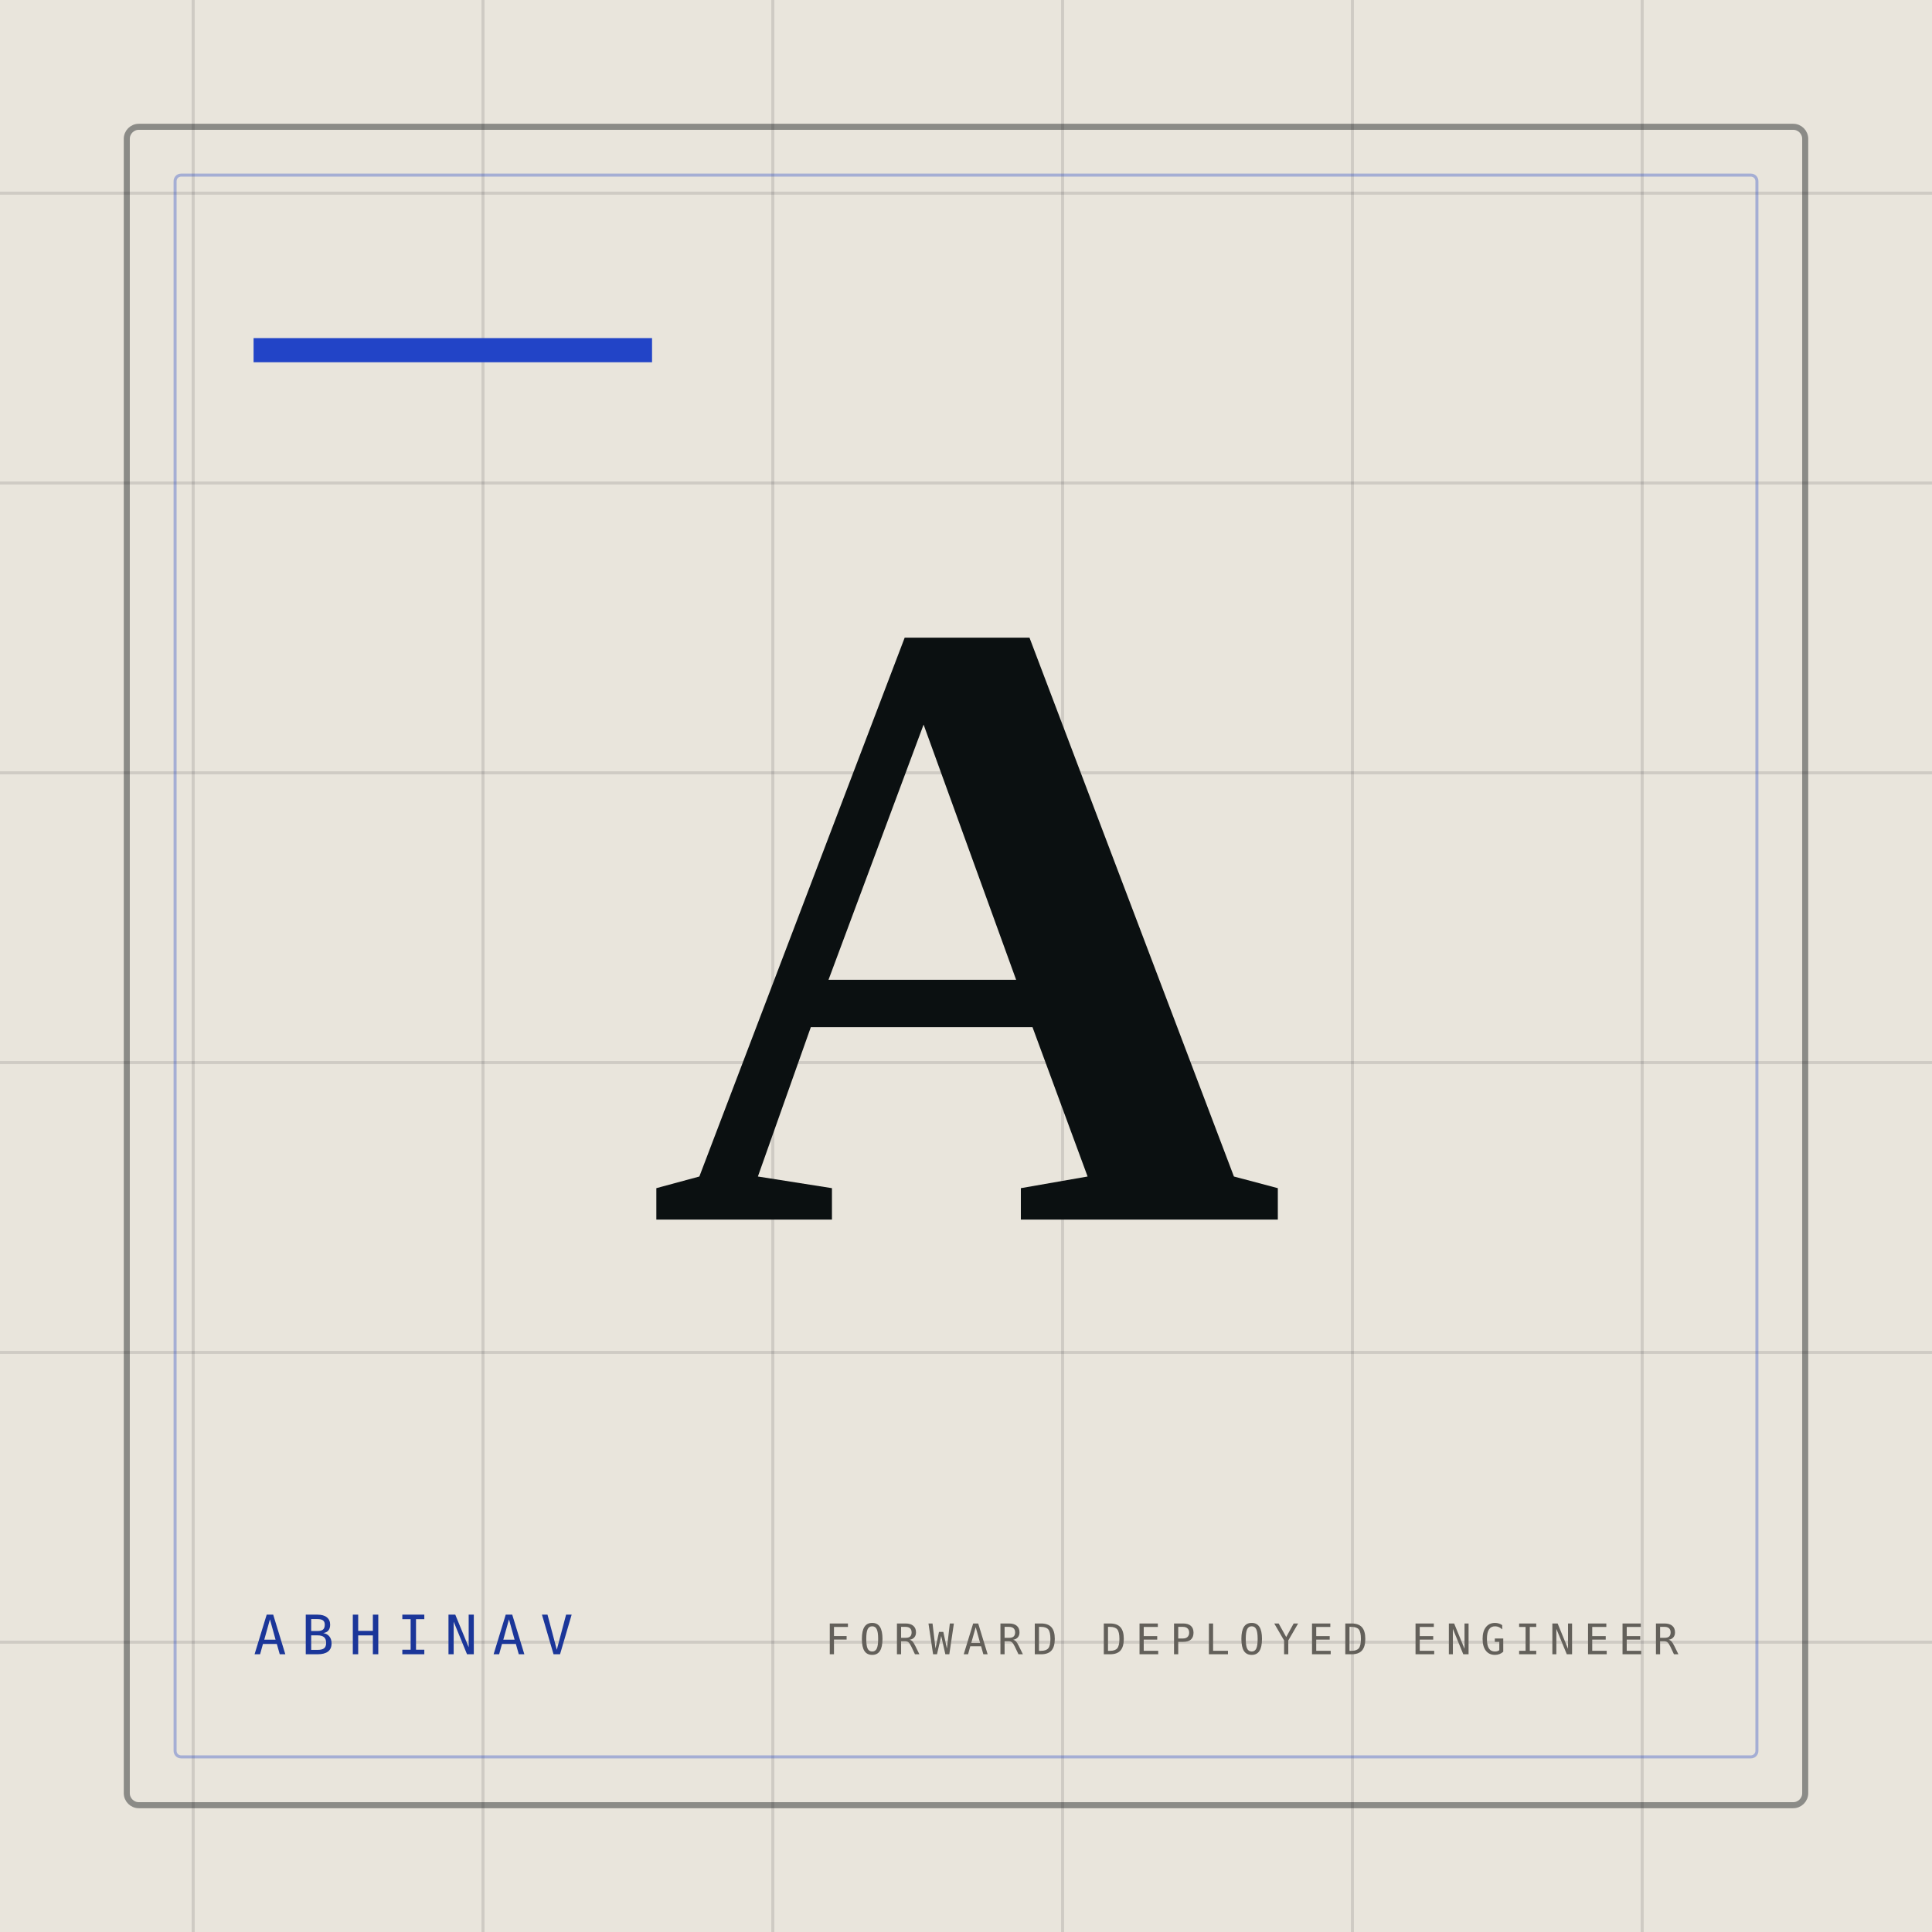
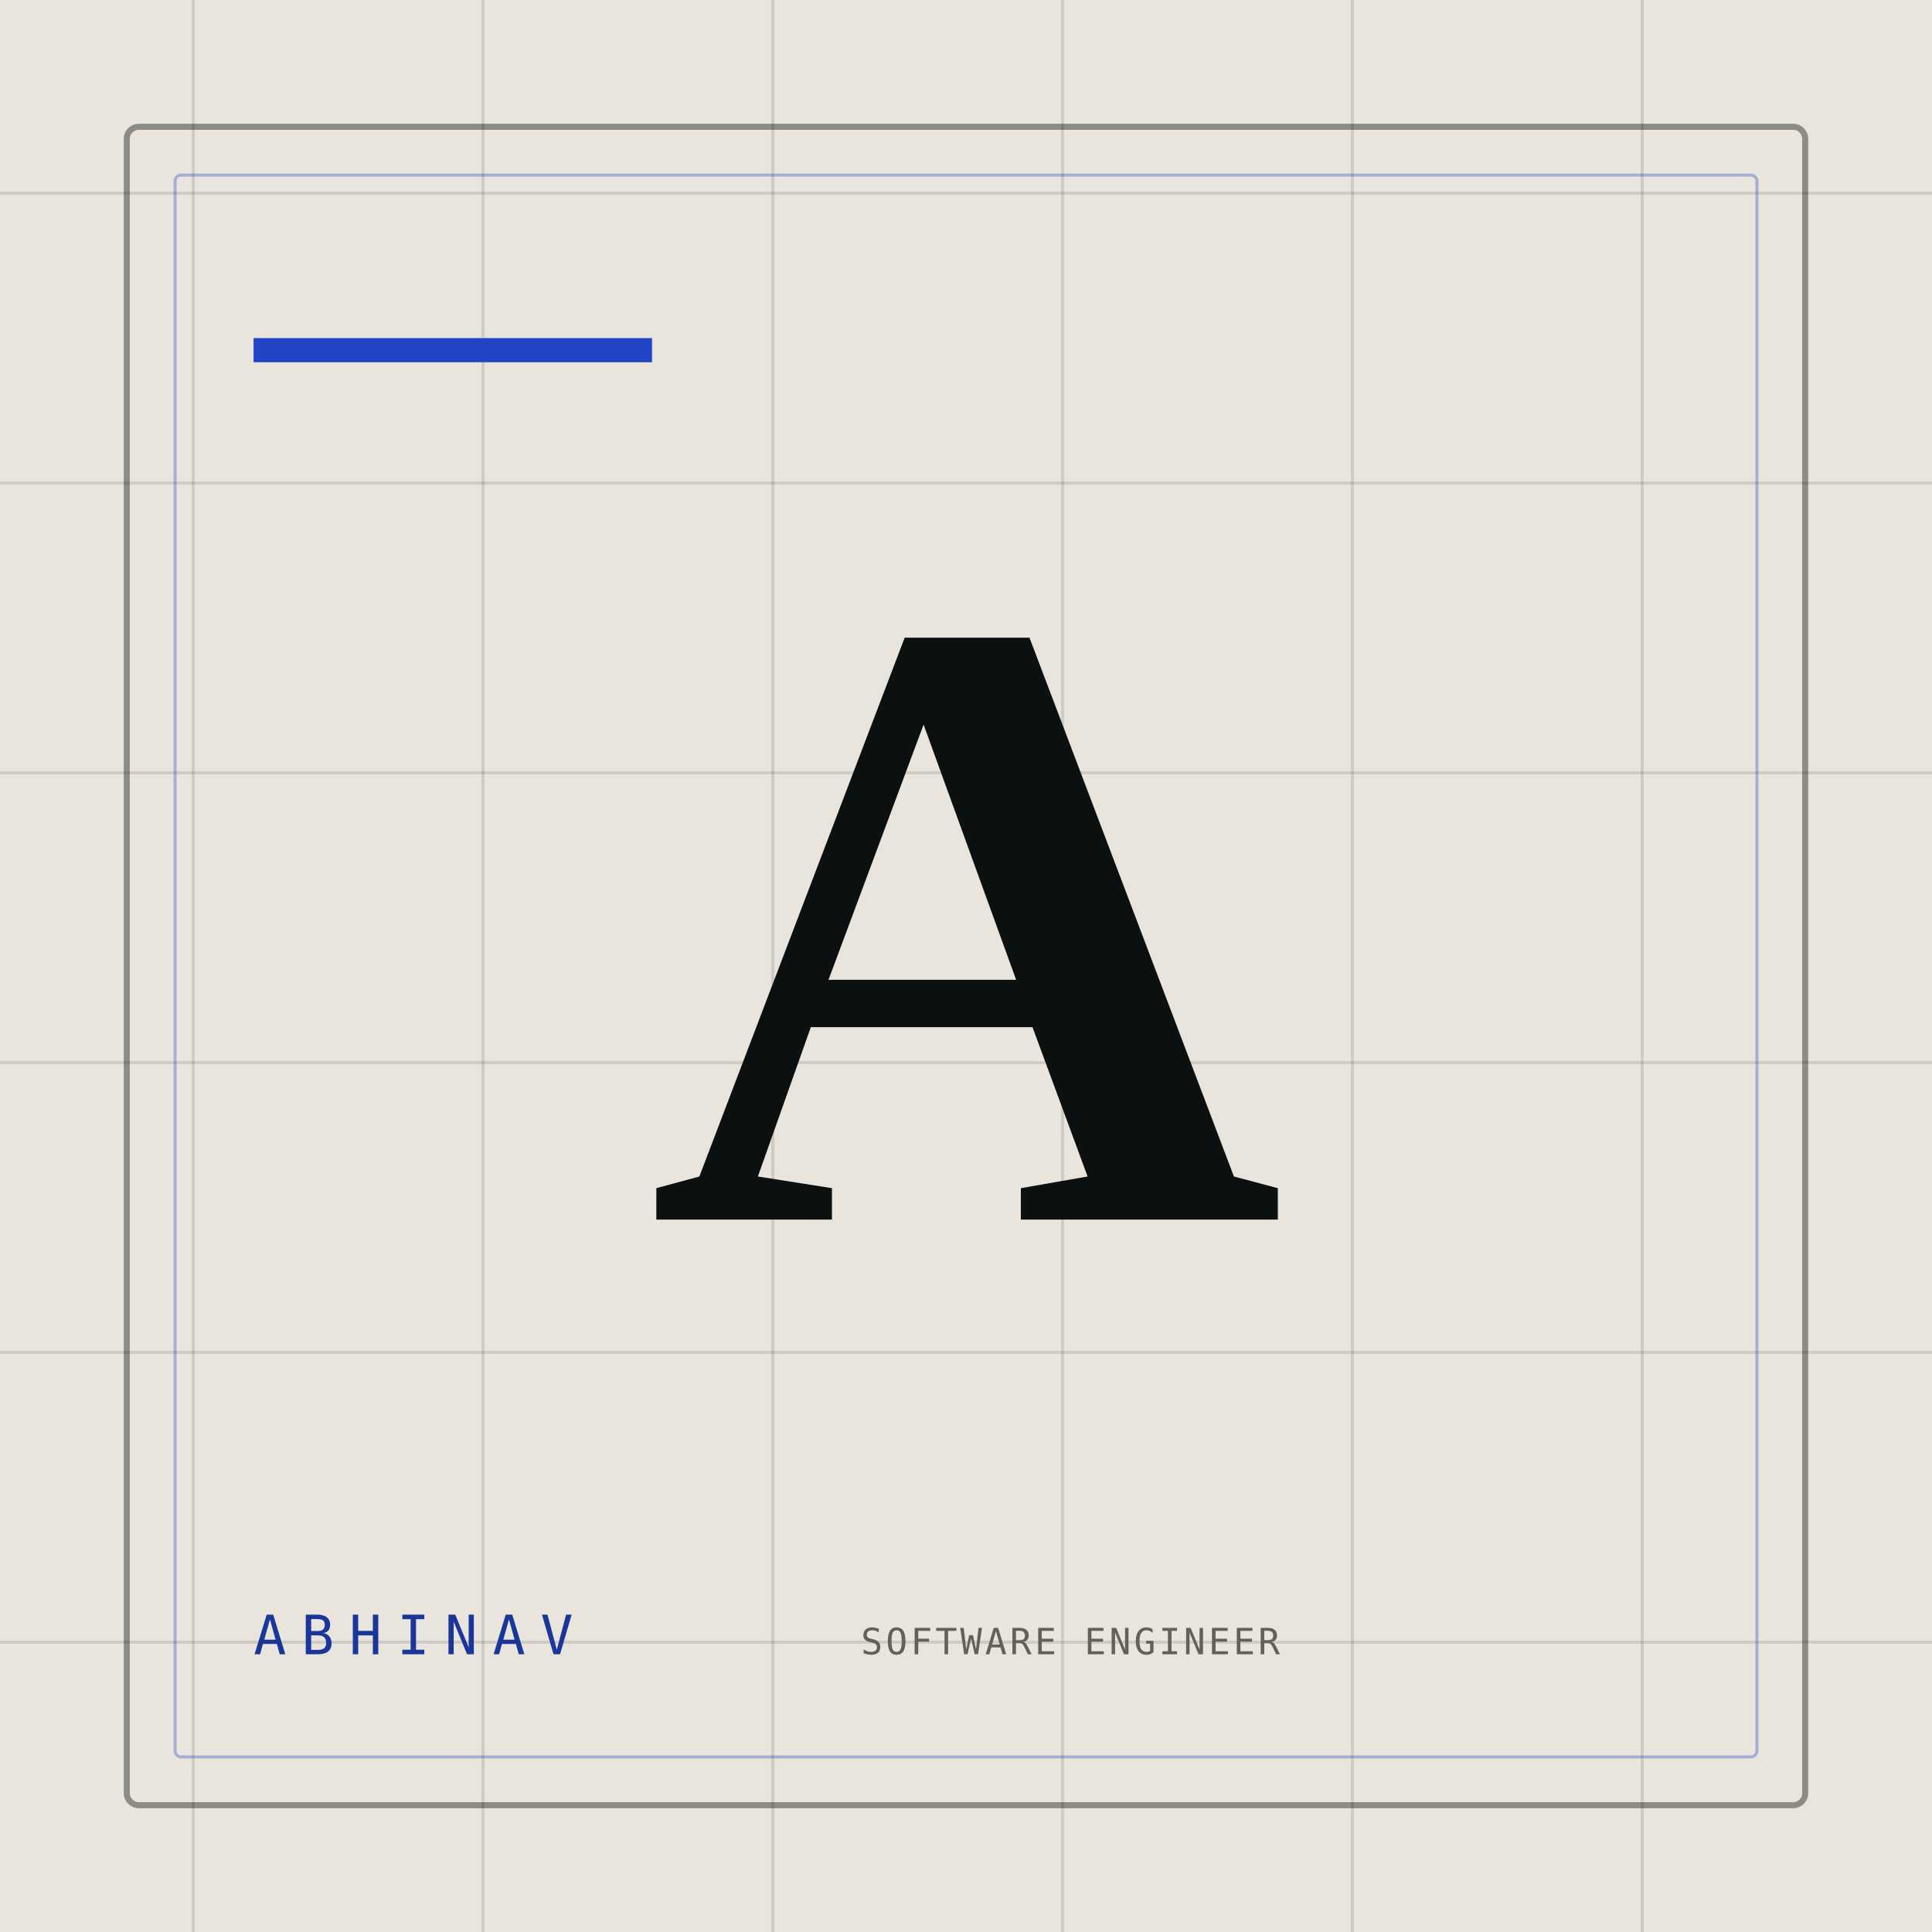
<svg xmlns="http://www.w3.org/2000/svg" viewBox="0 0 640 640" role="img" aria-labelledby="title desc">
  <rect width="640" height="640" fill="#E9E5DC" />
  <g stroke="#0B1011" stroke-opacity="0.12" stroke-width="1">
    <path d="M64 0v640M160 0v640M256 0v640M352 0v640M448 0v640M544 0v640" />
    <path d="M0 64h640M0 160h640M0 256h640M0 352h640M0 448h640M0 544h640" />
  </g>
  <rect x="42" y="42" width="556" height="556" rx="4" fill="none" stroke="#0B1011" stroke-opacity="0.42" stroke-width="2" />
  <rect x="58" y="58" width="524" height="524" rx="2" fill="none" stroke="#2244C7" stroke-opacity="0.34" />
  <path d="M84 116h132" stroke="#2244C7" stroke-width="8" />
  <text x="320" y="404" text-anchor="middle" fill="#0B1011" font-family="Georgia, 'Times New Roman', serif" font-size="292" font-weight="700">A</text>
  <text x="84" y="548" fill="#1B3699" font-family="monospace" font-size="18" letter-spacing="5">ABHINAV</text>
-   <text x="556" y="548" text-anchor="end" fill="#63605A" font-family="monospace" font-size="14" letter-spacing="3">FORWARD DEPLOYED ENGINEER</text>
+   <text x="424" y="548" text-anchor="end" fill="#63605A" font-family="monospace" font-size="12" letter-spacing="1">SOFTWARE ENGINEER</text>
</svg>
